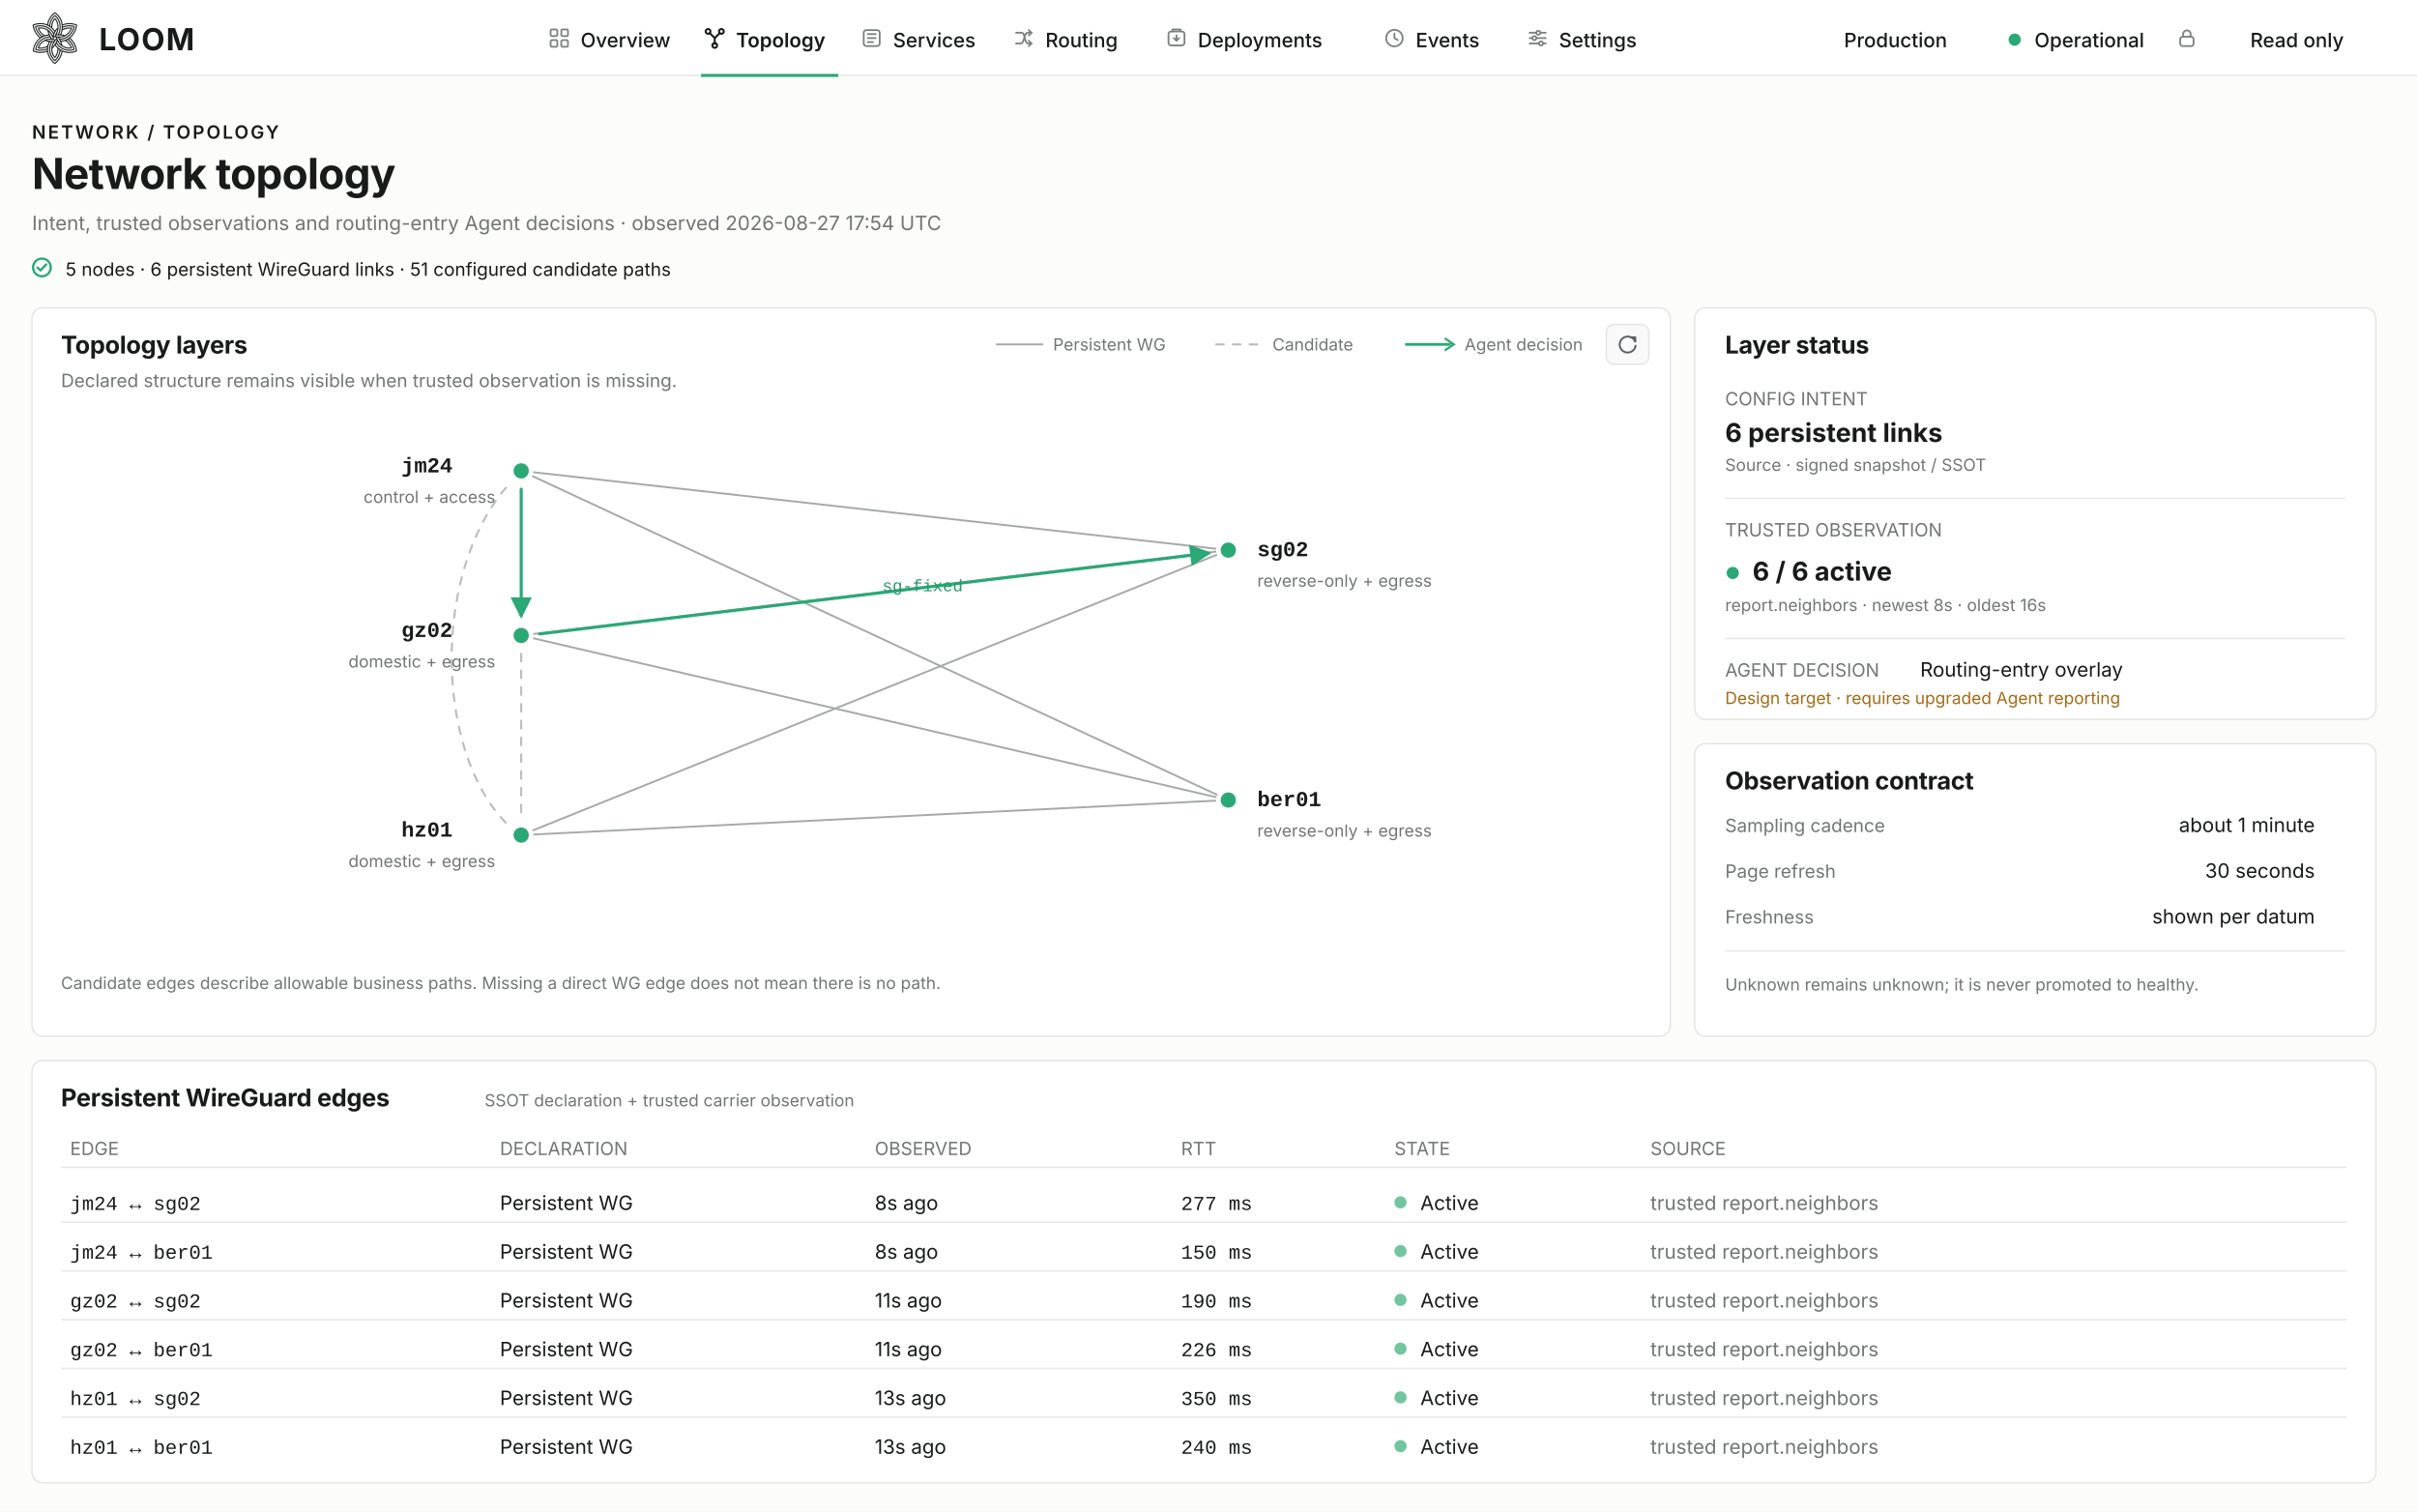
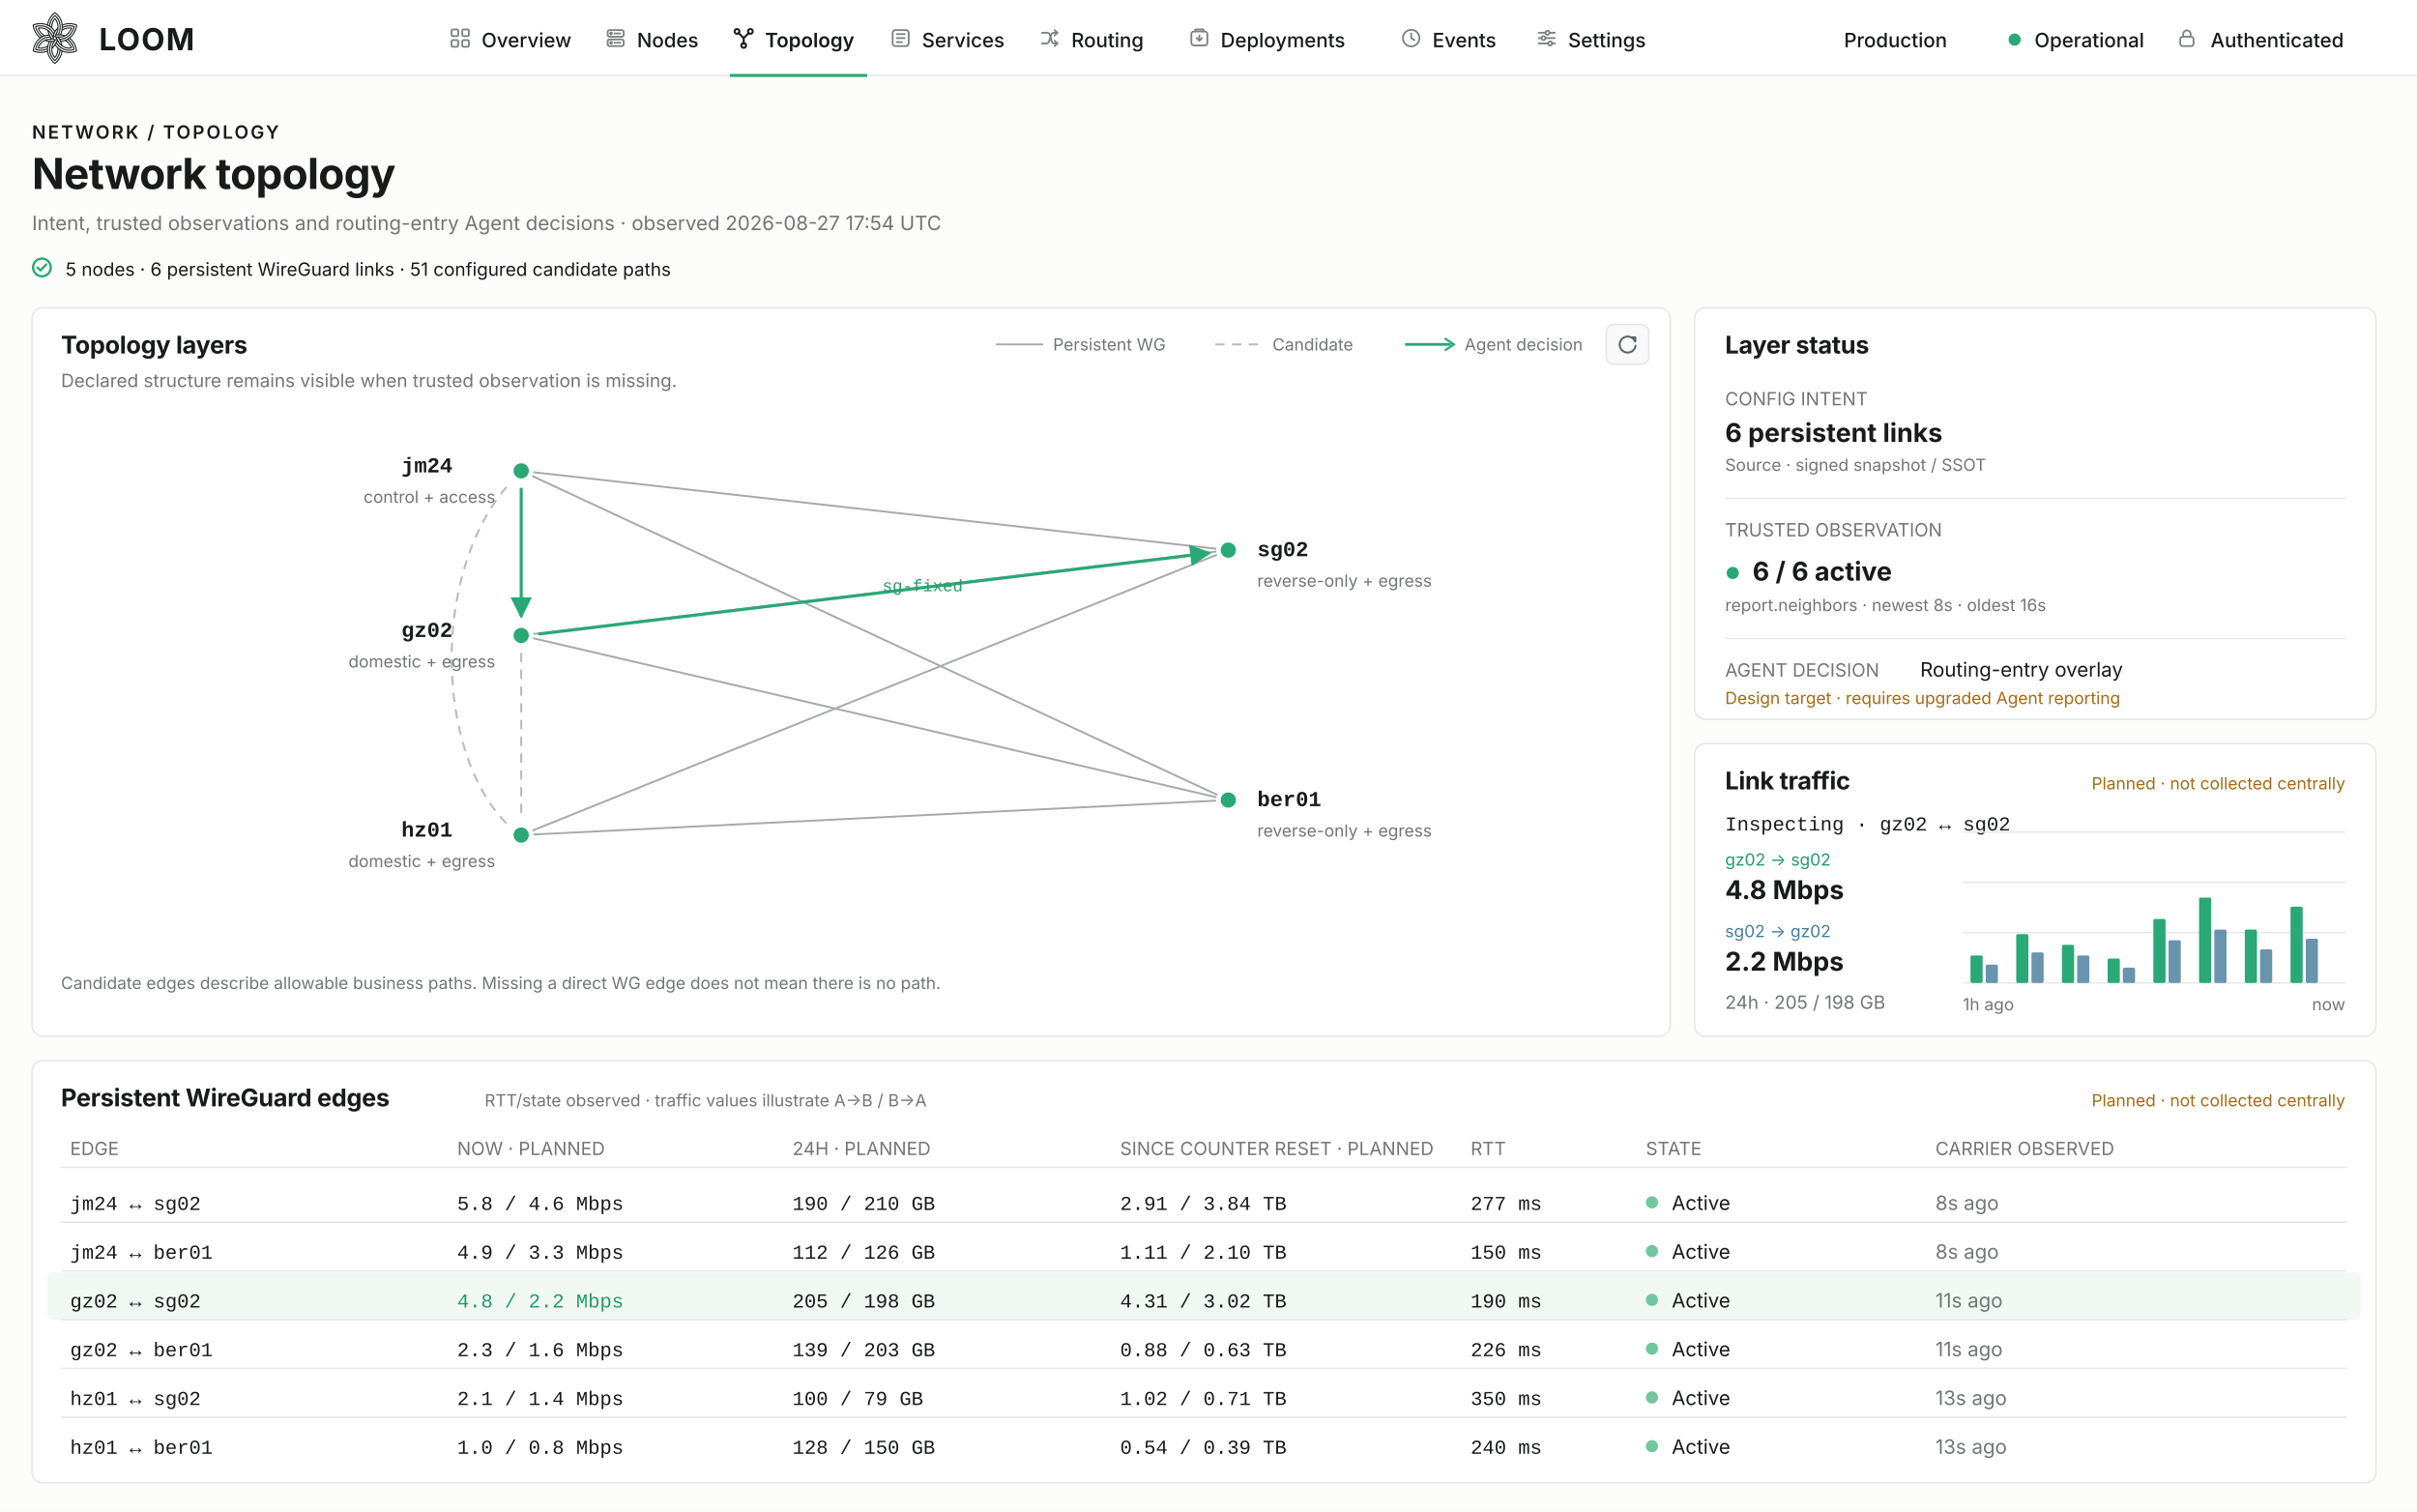
<svg xmlns="http://www.w3.org/2000/svg" width="1586" height="992" viewBox="0 0 1586 992" role="img" aria-labelledby="title description">
  <defs>
    <marker id="arrow-selected" markerWidth="7" markerHeight="7" refX="6" refY="3.5" orient="auto" markerUnits="strokeWidth">
      <path d="M0 0L7 3.5L0 7Z" fill="#2AA875" />
    </marker>
    <symbol id="icon-overview" viewBox="0 0 16 16">
      <rect x="1.5" y="1.5" width="5" height="5" rx="1" />
      <rect x="9.5" y="1.5" width="5" height="5" rx="1" />
      <rect x="1.5" y="9.5" width="5" height="5" rx="1" />
      <rect x="9.5" y="9.5" width="5" height="5" rx="1" />
    </symbol>
+     <symbol id="icon-nodes" viewBox="0 0 16 16">
+       <rect x="2" y="2" width="12" height="5" rx="1.4" />
+       <rect x="2" y="9" width="12" height="5" rx="1.4" />
+       <circle cx="4.5" cy="4.5" r=".7" />
+       <circle cx="4.5" cy="11.5" r=".7" />
+       <path d="M7 4.5h4.5M7 11.5h4.5" />
+     </symbol>
    <symbol id="icon-topology" viewBox="0 0 16 16">
      <path d="M4.2 4.2L8 8m3.8-3.8L8 8m0 0v4.4" />
      <circle cx="3" cy="3" r="1.8" />
      <circle cx="13" cy="3" r="1.8" />
      <circle cx="8" cy="13.5" r="1.8" />
    </symbol>
    <symbol id="icon-services" viewBox="0 0 16 16">
      <rect x="2" y="2" width="12" height="12" rx="2" />
      <path d="M5 5h6M5 8h6M5 11h4" />
    </symbol>
    <symbol id="icon-traffic" viewBox="0 0 16 16">
      <path d="M2 4h4.2C9 4 8.2 12 11 12h2.5M2 12h3.5C8.4 12 7.7 4 10.7 4h2.8" />
      <path d="M11.5 2l2 2-2 2m0 4l2 2-2 2" />
    </symbol>
    <symbol id="icon-deployments" viewBox="0 0 16 16">
      <rect x="2" y="3" width="12" height="10.5" rx="2" />
      <path d="M5 3V1.5h6V3M8 6v4m-2-2 2 2 2-2" />
    </symbol>
    <symbol id="icon-events" viewBox="0 0 16 16">
      <circle cx="8" cy="8" r="6.2" />
      <path d="M8 4.5V8l2.5 1.5" />
    </symbol>
    <symbol id="icon-settings" viewBox="0 0 16 16">
      <path d="M2 4h5m3 0h4M2 8h2m3 0h7M2 12h7m3 0h2" />
      <circle cx="8.5" cy="4" r="1.5" />
      <circle cx="5.5" cy="8" r="1.5" />
      <circle cx="10.5" cy="12" r="1.5" />
    </symbol>
    <symbol id="icon-status-ok" viewBox="0 0 16 16">
      <circle cx="8" cy="8" r="6.2" />
      <path d="M5 8.1l2 2 4-4.2" />
    </symbol>
    <symbol id="icon-lock" viewBox="0 0 16 16">
      <rect x="3" y="7" width="10" height="7" rx="1.8" />
      <path d="M5.2 7V5a2.8 2.8 0 0 1 5.6 0v2" />
    </symbol>
    <symbol id="icon-refresh" viewBox="0 0 16 16">
      <path d="M13.6 5.8A6 6 0 1 0 14 9" />
      <path d="M10.8 2.7h3v3" />
    </symbol>
    <symbol id="icon-filter" viewBox="0 0 16 16">
      <path d="M2 3h12L9.5 8v4.2L6.5 14V8Z" />
    </symbol>
    <symbol id="icon-download" viewBox="0 0 16 16">
      <path d="M8 2v8m-3-3 3 3 3-3M2.5 13.5h11" />
    </symbol>
    <symbol id="icon-check" viewBox="0 0 16 16">
      <circle cx="8" cy="8" r="6" />
      <path d="M5 8l2 2 4-4" />
    </symbol>
    <symbol id="icon-save" viewBox="0 0 16 16">
      <path d="M2.5 2.5h9l2 2v9h-11Z" />
      <path d="M5 2.5v4h6v-4M5 13v-4h6v4" />
    </symbol>
    <symbol id="icon-plus" viewBox="0 0 16 16">
      <path d="M8 3v10M3 8h10" />
    </symbol>
    <symbol id="icon-search" viewBox="0 0 16 16">
      <circle cx="7" cy="7" r="4.5" />
      <path d="m10.5 10.5 3 3" />
    </symbol>
    <symbol id="icon-arrow-right" viewBox="0 0 16 16">
      <path d="M2.5 8h10M9 4.5 12.5 8 9 11.5" />
    </symbol>
    <symbol id="icon-edit" viewBox="0 0 16 16">
      <path d="M3 11.8 2.5 14l2.2-.5 8.2-8.2-1.7-1.7Z" />
      <path d="m10.3 4.5 1.7 1.7" />
    </symbol>
    <symbol id="icon-trash" viewBox="0 0 16 16">
      <path d="M3.5 4.5h9M6 4.5V2.7h4v1.8m1.5 0-.6 9h-5.8l-.6-9M6.8 7v4m2.4-4v4" />
+     </symbol>
+     <symbol id="icon-key" viewBox="0 0 16 16">
+       <circle cx="5" cy="8" r="3" />
+       <path d="M8 8h6m-2 0v2m-2-2v2" />
+     </symbol>
+     <symbol id="icon-copy" viewBox="0 0 16 16">
+       <rect x="5" y="5" width="8" height="8" rx="1.5" />
+       <path d="M3 10.5H2.5V3.5a1 1 0 0 1 1-1h7V3" />
    </symbol>
    <style>

      .ui { font-family: Inter, "Atkinson Hyperlegible Next", ui-sans-serif, system-ui, -apple-system, "Segoe UI", sans-serif; fill: #181B1A; }
      .mono { font-family: "Intel One Mono", "SFMono-Regular", Consolas, "Liberation Mono", monospace; }
      .muted { fill: #717674; }
      .faint { fill: #9BA09E; }
      .green { fill: #239B68; }
      .amber { fill: #A66A14; }
      .red { fill: #B84C4C; }
      .blue { fill: #477D9C; }
      .heading { font-size: 28px; font-weight: 700; letter-spacing: -0.45px; }
      .eyebrow { font-size: 12px; font-weight: 600; letter-spacing: 1.35px; }
      .section { font-size: 16px; font-weight: 650; letter-spacing: -0.15px; }
      .subsection { font-size: 13px; font-weight: 650; }
      .label { font-size: 13px; font-weight: 500; }
      .body { font-size: 13px; font-weight: 400; }
      .small { font-size: 12px; font-weight: 400; }
      .tiny { font-size: 11px; font-weight: 400; }
      .metric { font-size: 17px; font-weight: 650; }
      .wordmark { font-size: 20px; font-weight: 700; letter-spacing: 0.8px; }
      .nav { font-size: 13px; font-weight: 450; }
      .nav-icon { fill: none; stroke: #7D8280; stroke-width: 1.35; stroke-linecap: round; stroke-linejoin: round; }
      .nav-icon-active { fill: none; stroke: #181B1A; stroke-width: 1.5; stroke-linecap: round; stroke-linejoin: round; }
      .status-icon { fill: none; stroke: #2AA875; stroke-width: 1.6; stroke-linecap: round; stroke-linejoin: round; }
      .action-icon { fill: none; stroke: #5B6166; stroke-width: 1.45; stroke-linecap: round; stroke-linejoin: round; }
      .panel { fill: #FFFFFF; stroke: #E4E7E5; stroke-width: 1; }
      .panel-soft { fill: #F8F9F8; stroke: #E4E7E5; stroke-width: 1; }
      .rule { stroke: #E6E9E7; stroke-width: 1; }
      .rule-dark { stroke: #CBD0CD; stroke-width: 1; }
      .status-dot { fill: #2AA875; }
      .quiet-dot { fill: #72C69F; }
      .warn-dot { fill: #D79B3B; }
      .bad-dot { fill: #C65A5A; }
      .neutral-dot { fill: #A5AAA8; }
      .wg { fill: none; stroke: #A5AAA8; stroke-width: 1.25; stroke-linecap: round; }
      .candidate { fill: none; stroke: #B9BEBC; stroke-width: 1.35; stroke-dasharray: 5 6; stroke-linecap: round; }
      .selected { fill: none; stroke: #2AA875; stroke-width: 2; stroke-linecap: round; stroke-linejoin: round; marker-end: url(#arrow-selected); }
      .chip { fill: #F4F6F5; stroke: #DEE2DF; stroke-width: 1; }
      .chip-green { fill: #EEF8F3; stroke: #B9DEC9; stroke-width: 1; }
      .chip-amber { fill: #FFF8EB; stroke: #E7D3AB; stroke-width: 1; }
      .button { fill: #181B1A; }
      .button-green { fill: #239B68; }
      .button-disabled { fill: #EFF1F0; stroke: #DDE1DF; stroke-width: 1; }
      .code-bg { fill: #F7F8F7; stroke: #E4E7E5; stroke-width: 1; }
      .timeline { fill: none; stroke: #CBD0CD; stroke-width: 1.3; }
      .timeline-ok { fill: none; stroke: #2AA875; stroke-width: 1.7; }
      .stage-line { stroke: #2AA875; stroke-width: 1.5; }
      .route-dot { fill: #239B68; }
      .node-name { font-size: 14px; font-weight: 650; }

    </style>
  </defs>
  <rect width="1586" height="992" fill="#FCFCFB" />
  <rect x="0" y="0" width="1586" height="50" fill="#FFFFFF" />
  <line class="rule" x1="0" y1="49.5" x2="1586" y2="49.5" />
  <svg x="18" y="7" width="36" height="36" viewBox="127 112 1000 1000" preserveAspectRatio="xMidYMid meet" aria-label="Loom">
    <g transform="translate(0,1254) scale(1,-1)">
      <path d="M616 1108 c-67 -49 -118 -133 -129 -209 0 -6 0 -6 -14 -1 -75 27 -166 24 -239 -6 -13 -5 -14 -7 -11 -29 12 -80 53 -155 115 -211 l9 -8 -6 -5 c-61 -53 -100 -121 -114 -200 -5 -31 -5 -38 4 -42 57 -26 138 -34 203 -20 13 2 22 5 39 10 14 5 14 5 15 -2 9 -70 60 -155 121 -204 17 -15 18 -15 34 -2 47 37 87 93 107 151 7 20 16 52 16 60 0 4 1 4 12 0 72 -28 158 -27 236 3 17 6 17 7 15 27 -8 79 -49 159 -111 215 l-9 9 10 9 c61 53 105 139 114 219 2 15 1 16 -28 26 -75 25 -156 25 -227 -2 -4 -1 -8 -2 -8 -2 -1 0 -2 7 -3 15 -15 81 -60 152 -126 198 -12 9 -14 9 -25 1z M639 1084 c105 -82 142 -225 92 -356 -7 -18 -7 -17 -16 -17 -4 0 -8 1 -8 1 -1 1 1 7 4 15 32 78 30 170 -5 243 -16 35 -40 66 -68 88 -9 8 -11 8 -20 0 -47 -39 -82 -103 -93 -169 -1 -7 -2 -12 -2 -13 -1 0 -17 8 -17 9 -1 1 4 27 7 40 13 44 37 89 68 124 15 16 44 43 47 43 0 0 5 -3 11 -8z M638 1031 c77 -72 98 -200 50 -307 -3 -8 -5 -11 -7 -12 -2 -1 -17 -1 -18 0 -1 0 2 6 5 12 44 94 31 213 -31 278 -10 11 -12 10 -29 -12 -26 -36 -44 -83 -47 -128 0 -6 -1 -11 -1 -11 -1 0 -6 4 -16 11 -4 3 2 39 12 67 13 41 41 84 68 108 4 4 3 4 14 -6z M635 973 c24 -33 37 -74 40 -124 l0 -15 -10 -10 c-11 -11 -23 -25 -32 -38 -6 -8 -5 -9 -13 3 -9 13 -19 24 -30 36 l-10 10 0 13 c3 48 18 94 42 128 6 7 6 7 13 -3z M413 893 c79 -13 148 -56 193 -118 12 -17 11 -15 6 -26 -3 -6 -5 -10 -5 -10 0 0 -4 6 -9 13 -66 103 -190 147 -314 114 -20 -6 -21 -6 -14 -34 15 -60 54 -120 102 -158 9 -8 9 -7 0 -12 -9 -6 -8 -6 -18 2 -57 48 -97 120 -110 196 -2 14 -3 13 7 16 22 9 53 16 85 19 13 2 61 0 77 -2z M923 895 c30 -3 83 -16 89 -22 2 -2 -7 -43 -14 -64 -34 -100 -109 -176 -200 -203 -23 -7 -59 -13 -61 -11 -2 2 -8 16 -8 16 0 1 7 2 16 2 74 9 136 45 185 108 27 35 49 81 57 120 4 17 3 19 -13 24 -62 19 -135 15 -193 -9 -9 -4 -9 -5 -9 7 l0 10 9 3 c25 10 56 17 83 19 9 1 50 1 59 0z M400 854 c70 -9 134 -47 176 -104 7 -11 21 -34 21 -36 0 -2 -6 -24 -7 -25 0 -1 -4 5 -8 13 -38 76 -106 124 -190 134 -14 2 -49 1 -62 -1 -16 -3 -18 -5 -12 -21 14 -42 48 -88 87 -117 7 -5 13 -10 13 -10 0 -1 -17 -9 -18 -9 -5 0 -42 35 -56 52 -24 29 -46 72 -54 105 -3 11 -3 10 11 14 30 8 67 10 99 5z M926 854 c13 -1 39 -7 40 -9 2 -2 -8 -34 -17 -55 -43 -93 -125 -152 -220 -158 l-11 0 -6 9 c-3 5 -5 9 -5 9 0 1 8 1 18 1 56 0 107 23 153 69 29 29 59 79 63 104 1 10 -11 13 -53 12 -42 0 -71 -6 -107 -24 -12 -6 -11 -6 -10 5 1 4 1 9 1 10 0 3 1 3 13 8 45 19 93 26 141 19z M391 816 c30 -3 68 -16 91 -32 l6 -3 4 -15 c4 -16 10 -34 16 -47 4 -11 4 -11 -3 -11 -12 -2 -37 -6 -48 -9 -16 -4 -14 -4 -26 4 -38 25 -67 57 -86 96 -7 15 -7 16 0 17 10 1 36 1 46 0z M914 816 c3 -2 2 -5 -4 -18 -19 -39 -53 -75 -89 -97 l-8 -5 -11 3 c-15 4 -33 8 -45 9 -6 1 -11 2 -11 2 -1 0 1 7 4 14 6 17 12 36 15 48 l1 9 9 5 c27 15 55 25 85 30 10 1 51 1 54 0z M669 789 c-4 -19 -7 -27 -14 -39 -10 -18 -20 -39 -29 -64 -1 -4 -2 -5 -10 -9 -9 -5 -9 -5 -5 11 10 40 28 75 51 103 10 12 10 12 7 -2z M529 746 c14 -16 17 -20 25 -37 8 -17 22 -42 30 -54 5 -9 6 -24 1 -26 -7 -2 -13 5 -35 46 -15 28 -35 75 -35 83 0 2 7 -4 14 -12z M721 691 c25 -1 43 -3 61 -8 4 0 2 -2 -8 -5 -19 -6 -28 -7 -48 -6 -12 1 -29 1 -46 1 -36 -1 -37 -1 -33 11 2 7 1 6 24 7 12 0 23 1 26 1 2 0 13 0 24 -1z M525 681 c5 -10 5 -10 -7 -10 -120 -9 -223 -101 -248 -221 -4 -22 -4 -23 11 -28 61 -19 132 -16 192 7 5 2 9 3 10 3 0 0 0 -5 0 -10 l1 -9 -9 -4 c-62 -24 -145 -25 -216 -1 -17 5 -16 4 -14 15 15 104 74 190 160 235 34 17 63 25 108 30 8 1 7 2 12 -7z M638 655 l9 -4 0 -10 c1 -13 2 -12 -10 -19 l-9 -6 -10 6 -9 6 -1 11 0 11 9 5 c12 6 11 6 21 0z M683 651 c0 -1 6 -10 12 -21 18 -30 29 -54 39 -82 6 -19 6 -19 -4 -9 -16 16 -22 25 -30 42 -7 14 -25 48 -30 54 -2 3 -3 15 -1 16 1 2 13 1 14 0z M546 642 c3 -5 5 -9 5 -9 0 -1 -7 -1 -16 -1 -94 0 -185 -66 -216 -155 -7 -22 -6 -23 23 -27 44 -5 89 3 131 21 7 3 13 6 13 6 0 -1 -1 -5 -1 -11 l-1 -11 -11 -5 c-53 -22 -115 -26 -174 -12 -11 3 -10 3 -9 10 8 39 30 82 58 115 44 53 119 88 184 88 l9 0 5 -9z M902 622 c45 -39 79 -92 96 -151 5 -19 10 -43 10 -51 l1 -7 -14 -5 c-89 -30 -180 -22 -253 22 -40 25 -68 49 -93 83 l-7 10 4 7 c7 13 6 12 12 3 73 -104 198 -148 317 -110 12 4 13 4 8 27 -9 42 -31 88 -59 123 -8 10 -33 35 -42 41 -6 5 -6 5 2 11 9 6 8 6 18 -3z M542 610 c10 -1 27 -1 38 -1 l20 0 8 -5 c4 -2 8 -4 8 -5 0 0 -1 -2 -2 -4 l-1 -4 -43 0 c-45 1 -55 2 -81 7 -8 1 -14 3 -15 3 0 1 15 6 27 8 15 3 15 3 20 2 2 0 11 0 21 -1z M661 609 c5 -9 -53 -107 -73 -125 -3 -3 -3 0 1 14 4 17 8 26 14 37 12 18 31 52 34 60 1 2 4 5 11 10 11 7 11 7 13 4z M863 604 c48 -36 83 -90 98 -148 2 -7 3 -14 3 -14 -1 -1 -5 -3 -11 -4 -90 -23 -180 3 -247 69 -17 18 -42 51 -42 56 0 2 9 20 10 20 0 0 3 -4 5 -8 36 -66 102 -112 177 -124 12 -2 51 -2 64 0 19 4 21 5 17 17 -15 50 -55 103 -97 128 -1 1 -2 2 -2 2 0 1 17 10 19 10 0 0 3 -2 6 -4z M458 585 c12 -4 37 -9 48 -11 8 0 7 0 3 -10 -5 -13 -13 -36 -16 -49 -3 -13 -2 -12 -19 -21 -38 -19 -72 -26 -112 -25 -22 1 -23 1 -23 5 3 13 23 45 41 67 16 18 58 49 64 48 1 -1 7 -2 14 -4z M824 583 c35 -22 63 -53 81 -89 6 -12 11 -22 10 -23 -4 -3 -47 -2 -68 2 -26 5 -69 24 -82 35 0 1 -2 8 -4 17 -2 9 -6 23 -10 32 -6 19 -6 18 1 19 14 1 57 11 59 13 1 1 4 0 13 -6z M553 570 c1 -1 1 -2 -2 -7 -11 -21 -21 -55 -26 -82 -15 -86 17 -180 82 -245 20 -20 19 -20 40 0 44 45 71 101 82 165 1 6 2 11 2 11 0 1 4 -1 9 -4 l8 -4 0 -5 c-11 -74 -51 -146 -110 -198 -12 -10 -10 -10 -21 -1 -77 65 -122 167 -113 259 3 34 14 74 26 103 l4 9 9 0 c5 0 9 0 10 -1z M597 570 c0 -1 -4 -9 -8 -18 -43 -88 -35 -184 20 -258 15 -20 17 -21 27 -10 30 33 52 90 57 145 0 11 0 11 10 3 10 -7 9 -6 7 -19 -7 -62 -34 -117 -76 -161 l-7 -7 -8 8 c-51 50 -82 131 -77 200 3 35 12 70 28 103 l7 14 10 0 c5 0 10 0 10 0z M639 493 c5 -6 14 -17 22 -24 l13 -14 0 -8 c0 -44 -14 -93 -38 -130 -9 -14 -9 -14 -13 -8 -26 35 -42 84 -42 127 l0 11 12 12 c11 12 22 25 31 38 3 4 6 7 6 7 0 0 4 -5 9 -11z" fill="#252927" fill-rule="evenodd" clip-rule="evenodd" />
    </g>
  </svg>
  <text class="ui wordmark" x="65" y="33">LOOM</text>
  <g class="ui nav">
-     <use href="#icon-overview" x="360" y="18" width="14" height="14" class="nav-icon" />
-     <text x="381" y="31">Overview</text>
-     <use href="#icon-topology" x="462" y="18" width="14" height="14" class="nav-icon-active" />
-     <text x="483" y="31" font-weight="600">Topology</text>
-     <use href="#icon-services" x="565" y="18" width="14" height="14" class="nav-icon" />
-     <text x="586" y="31">Services</text>
-     <use href="#icon-traffic" x="665" y="18" width="14" height="14" class="nav-icon" />
-     <text x="686" y="31">Routing</text>
-     <use href="#icon-deployments" x="765" y="18" width="14" height="14" class="nav-icon" />
-     <text x="786" y="31">Deployments</text>
-     <use href="#icon-events" x="908" y="18" width="14" height="14" class="nav-icon" />
-     <text x="929" y="31">Events</text>
-     <use href="#icon-settings" x="1002" y="18" width="14" height="14" class="nav-icon" />
-     <text x="1023" y="31">Settings</text>
-   </g>
-   <line x1="460" y1="49.5" x2="550" y2="49.5" stroke="#2AA875" stroke-width="2" />
+     <use href="#icon-overview" x="295" y="18" width="14" height="14" class="nav-icon" />
+     <text x="316" y="31">Overview</text>
+     <use href="#icon-nodes" x="397" y="18" width="14" height="14" class="nav-icon" />
+     <text x="418" y="31">Nodes</text>
+     <use href="#icon-topology" x="481" y="18" width="14" height="14" class="nav-icon-active" />
+     <text x="502" y="31" font-weight="600">Topology</text>
+     <use href="#icon-services" x="584" y="18" width="14" height="14" class="nav-icon" />
+     <text x="605" y="31">Services</text>
+     <use href="#icon-traffic" x="682" y="18" width="14" height="14" class="nav-icon" />
+     <text x="703" y="31">Routing</text>
+     <use href="#icon-deployments" x="780" y="18" width="14" height="14" class="nav-icon" />
+     <text x="801" y="31">Deployments</text>
+     <use href="#icon-events" x="919" y="18" width="14" height="14" class="nav-icon" />
+     <text x="940" y="31">Events</text>
+     <use href="#icon-settings" x="1008" y="18" width="14" height="14" class="nav-icon" />
+     <text x="1029" y="31">Settings</text>
+   </g>
+   <line x1="479" y1="49.5" x2="569" y2="49.5" stroke="#2AA875" stroke-width="2" />
  <g class="ui nav">
    <text x="1210" y="31">Production</text>
    <circle class="status-dot" cx="1322" cy="26" r="4" />
    <text x="1335" y="31">Operational</text>
    <use href="#icon-lock" x="1428" y="18" width="14" height="14" class="nav-icon" />
-     <text x="1538" y="31" text-anchor="end">Read only</text>
+     <text x="1538" y="31" text-anchor="end">Authenticated</text>
  </g>
  <g class="ui">
    <text class="eyebrow" x="21" y="91">NETWORK / TOPOLOGY</text>
    <text class="heading" x="21" y="124">Network topology</text>
    <text class="body muted" x="21" y="151">Intent, trusted observations and routing-entry Agent decisions · observed 2026-08-27 17:54 UTC</text>
    <use href="#icon-status-ok" x="20" y="168" width="15" height="15" class="status-icon" />
    <text class="small" x="43" y="181">5 nodes · 6 persistent WireGuard links · 51 configured candidate paths</text>
  </g>
  <rect class="panel" x="21" y="202" width="1075" height="478" rx="7" />
  <g class="ui">
    <text class="section" x="40" y="232">Topology layers</text>
    <text class="small muted" x="40" y="254">Declared structure remains visible when trusted observation is missing.</text>
    <line class="wg" x1="654" y1="226" x2="684" y2="226" />
    <text class="tiny muted" x="691" y="230">Persistent WG</text>
    <line class="candidate" x1="798" y1="226" x2="828" y2="226" />
    <text class="tiny muted" x="835" y="230">Candidate</text>
    <line x1="922" y1="226" x2="952" y2="226" stroke="#2AA875" stroke-width="1.8" />
    <path d="M948 222L954 226L948 230" fill="none" stroke="#2AA875" stroke-width="1.4" />
    <text class="tiny muted" x="961" y="230">Agent decision</text>
    <rect class="panel-soft" x="1054" y="213" width="28" height="26" rx="5" />
    <use href="#icon-refresh" x="1061" y="219" width="14" height="14" class="action-icon" aria-label="Refresh observations" />
  </g>
  <g aria-label="Six persistent WireGuard links">
    <line class="wg" x1="342" y1="309" x2="806" y2="361" />
    <line class="wg" x1="342" y1="309" x2="806" y2="525" />
    <line class="wg" x1="342" y1="417" x2="806" y2="361" />
    <line class="wg" x1="342" y1="417" x2="806" y2="525" />
    <line class="wg" x1="342" y1="548" x2="806" y2="361" />
    <line class="wg" x1="342" y1="548" x2="806" y2="525" />
  </g>
  <g aria-label="Configured candidate hops">
    <line class="candidate" x1="342" y1="321" x2="342" y2="405" />
    <line class="candidate" x1="342" y1="429" x2="342" y2="536" />
    <path class="candidate" d="M332 320C283 378 286 493 332 540" />
  </g>
  <path class="selected" d="M342 321L342 404" />
  <path class="selected" d="M354 416L793 363" />
  <text class="ui tiny green mono" x="579" y="388">sg-fixed</text>
  <g class="ui">
    <circle cx="342" cy="309" r="8" fill="#FFFFFF" />
    <circle class="status-dot" cx="342" cy="309" r="5" />
    <text class="mono" x="297" y="310" text-anchor="end" font-size="14" font-weight="650">jm24</text>
    <text class="tiny muted" x="325" y="330" text-anchor="end">control + access</text>
    <circle cx="342" cy="417" r="8" fill="#FFFFFF" />
    <circle class="status-dot" cx="342" cy="417" r="5" />
    <text class="mono" x="297" y="418" text-anchor="end" font-size="14" font-weight="650">gz02</text>
    <text class="tiny muted" x="325" y="438" text-anchor="end">domestic + egress</text>
    <circle cx="342" cy="548" r="8" fill="#FFFFFF" />
    <circle class="status-dot" cx="342" cy="548" r="5" />
    <text class="mono" x="297" y="549" text-anchor="end" font-size="14" font-weight="650">hz01</text>
    <text class="tiny muted" x="325" y="569" text-anchor="end">domestic + egress</text>
    <circle cx="806" cy="361" r="8" fill="#FFFFFF" />
    <circle class="status-dot" cx="806" cy="361" r="5" />
    <text class="mono" x="825" y="365" font-size="14" font-weight="650">sg02</text>
    <text class="tiny muted" x="825" y="385">reverse-only + egress</text>
    <circle cx="806" cy="525" r="8" fill="#FFFFFF" />
    <circle class="status-dot" cx="806" cy="525" r="5" />
    <text class="mono" x="825" y="529" font-size="14" font-weight="650">ber01</text>
    <text class="tiny muted" x="825" y="549">reverse-only + egress</text>
    <text class="tiny muted" x="40" y="649">Candidate edges describe allowable business paths. Missing a direct WG edge does not mean there is no path.</text>
  </g>
  <rect class="panel" x="1112" y="202" width="447" height="270" rx="7" />
  <g class="ui">
    <text class="section" x="1132" y="232">Layer status</text>
    <text class="small muted" x="1132" y="266">CONFIG INTENT</text>
    <text class="metric" x="1132" y="290">6 persistent links</text>
    <text class="tiny muted" x="1132" y="309">Source · signed snapshot / SSOT</text>
    <line class="rule" x1="1132" y1="327" x2="1539" y2="327" />
    <text class="small muted" x="1132" y="352">TRUSTED OBSERVATION</text>
    <circle class="status-dot" cx="1137" cy="376" r="4" />
    <text class="metric" x="1150" y="381">6 / 6 active</text>
    <text class="tiny muted" x="1132" y="401">report.neighbors · newest 8s · oldest 16s</text>
    <line class="rule" x1="1132" y1="419" x2="1539" y2="419" />
    <text class="small muted" x="1132" y="444">AGENT DECISION</text>
    <text class="body" x="1260" y="444">Routing-entry overlay</text>
    <text class="tiny amber" x="1132" y="462">Design target · requires upgraded Agent reporting</text>
  </g>
  <rect class="panel" x="1112" y="488" width="447" height="192" rx="7" />
  <g class="ui">
-     <text class="section" x="1132" y="518">Observation contract</text>
-     <text class="small muted" x="1132" y="546">Sampling cadence</text>
-     <text class="body" x="1519" y="546" text-anchor="end">about 1 minute</text>
-     <text class="small muted" x="1132" y="576">Page refresh</text>
-     <text class="body" x="1519" y="576" text-anchor="end">30 seconds</text>
-     <text class="small muted" x="1132" y="606">Freshness</text>
-     <text class="body" x="1519" y="606" text-anchor="end">shown per datum</text>
-     <line class="rule" x1="1132" y1="624" x2="1539" y2="624" />
-     <text class="tiny muted" x="1132" y="650">Unknown remains unknown; it is never promoted to healthy.</text>
+     <text class="section" x="1132" y="518">Link traffic</text>
+     <text class="tiny amber" x="1539" y="518" text-anchor="end">Planned · not collected centrally</text>
+     <text class="body mono" x="1132" y="545">Inspecting · gz02 ↔ sg02</text>
+     <text class="tiny green" x="1132" y="568">gz02 → sg02</text>
+     <text class="metric" x="1132" y="590">4.8 Mbps</text>
+     <text class="tiny blue" x="1132" y="615">sg02 → gz02</text>
+     <text class="metric" x="1132" y="637">2.2 Mbps</text>
+     <text class="small muted" x="1132" y="662">24h · 205 / 198 GB</text>
+     <line class="rule" x1="1288" y1="546" x2="1539" y2="546" />
+     <line class="rule" x1="1288" y1="579" x2="1539" y2="579" />
+     <line class="rule" x1="1288" y1="612" x2="1539" y2="612" />
+     <line class="rule" x1="1288" y1="645" x2="1539" y2="645" />
+     <g aria-label="Eight directional traffic buckets">
+       <g fill="#2AA875">
+         <rect x="1293" y="627" width="8" height="18" rx="1" />
+         <rect x="1323" y="613" width="8" height="32" rx="1" />
+         <rect x="1353" y="620" width="8" height="25" rx="1" />
+         <rect x="1383" y="629" width="8" height="16" rx="1" />
+         <rect x="1413" y="603" width="8" height="42" rx="1" />
+         <rect x="1443" y="589" width="8" height="56" rx="1" />
+         <rect x="1473" y="610" width="8" height="35" rx="1" />
+         <rect x="1503" y="595" width="8" height="50" rx="1" />
+       </g>
+       <g fill="#477D9C" fill-opacity="0.82">
+         <rect x="1303" y="633" width="8" height="12" rx="1" />
+         <rect x="1333" y="625" width="8" height="20" rx="1" />
+         <rect x="1363" y="627" width="8" height="18" rx="1" />
+         <rect x="1393" y="635" width="8" height="10" rx="1" />
+         <rect x="1423" y="617" width="8" height="28" rx="1" />
+         <rect x="1453" y="610" width="8" height="35" rx="1" />
+         <rect x="1483" y="623" width="8" height="22" rx="1" />
+         <rect x="1513" y="616" width="8" height="29" rx="1" />
+       </g>
+     </g>
+     <text class="tiny muted" x="1288" y="663">1h ago</text>
+     <text class="tiny muted" x="1539" y="663" text-anchor="end">now</text>
  </g>
  <rect class="panel" x="21" y="696" width="1538" height="277" rx="7" />
+   <rect x="31" y="835" width="1518" height="31" rx="4" fill="#F1F8F4" />
  <g class="ui">
    <text class="section" x="40" y="726">Persistent WireGuard edges</text>
-     <text class="tiny muted" x="318" y="726">SSOT declaration + trusted carrier observation</text>
+     <text class="tiny muted" x="318" y="726">RTT/state observed · traffic values illustrate A→B / B→A</text>
+     <text class="tiny amber" x="1539" y="726" text-anchor="end">Planned · not collected centrally</text>
    <text class="small muted" x="46" y="758">EDGE</text>
-     <text class="small muted" x="328" y="758">DECLARATION</text>
-     <text class="small muted" x="574" y="758">OBSERVED</text>
-     <text class="small muted" x="775" y="758">RTT</text>
-     <text class="small muted" x="915" y="758">STATE</text>
-     <text class="small muted" x="1083" y="758">SOURCE</text>
+     <text class="small muted" x="300" y="758">NOW · PLANNED</text>
+     <text class="small muted" x="520" y="758">24H · PLANNED</text>
+     <text class="small muted" x="735" y="758">SINCE COUNTER RESET · PLANNED</text>
+     <text class="small muted" x="965" y="758">RTT</text>
+     <text class="small muted" x="1080" y="758">STATE</text>
+     <text class="small muted" x="1270" y="758">CARRIER OBSERVED</text>
  </g>
  <line class="rule" x1="40" y1="766" x2="1540" y2="766" />
  <g class="ui body">
    <text class="mono" x="46" y="794">jm24 ↔ sg02</text>
-     <text x="328" y="794">Persistent WG</text>
-     <text x="574" y="794">8s ago</text>
-     <text class="mono" x="775" y="794">277 ms</text>
-     <circle class="quiet-dot" cx="919" cy="789" r="4" />
-     <text x="932" y="794">Active</text>
-     <text class="muted" x="1083" y="794">trusted report.neighbors</text>
+     <text class="mono" x="300" y="794">5.8 / 4.6 Mbps</text>
+     <text class="mono" x="520" y="794">190 / 210 GB</text>
+     <text class="mono" x="735" y="794">2.91 / 3.84 TB</text>
+     <text class="mono" x="965" y="794">277 ms</text>
+     <circle class="quiet-dot" cx="1084" cy="789" r="4" />
+     <text x="1097" y="794">Active</text>
+     <text class="muted" x="1270" y="794">8s ago</text>
    <text class="mono" x="46" y="826">jm24 ↔ ber01</text>
-     <text x="328" y="826">Persistent WG</text>
-     <text x="574" y="826">8s ago</text>
-     <text class="mono" x="775" y="826">150 ms</text>
-     <circle class="quiet-dot" cx="919" cy="821" r="4" />
-     <text x="932" y="826">Active</text>
-     <text class="muted" x="1083" y="826">trusted report.neighbors</text>
+     <text class="mono" x="300" y="826">4.9 / 3.3 Mbps</text>
+     <text class="mono" x="520" y="826">112 / 126 GB</text>
+     <text class="mono" x="735" y="826">1.11 / 2.10 TB</text>
+     <text class="mono" x="965" y="826">150 ms</text>
+     <circle class="quiet-dot" cx="1084" cy="821" r="4" />
+     <text x="1097" y="826">Active</text>
+     <text class="muted" x="1270" y="826">8s ago</text>
    <text class="mono" x="46" y="858">gz02 ↔ sg02</text>
-     <text x="328" y="858">Persistent WG</text>
-     <text x="574" y="858">11s ago</text>
-     <text class="mono" x="775" y="858">190 ms</text>
-     <circle class="quiet-dot" cx="919" cy="853" r="4" />
-     <text x="932" y="858">Active</text>
-     <text class="muted" x="1083" y="858">trusted report.neighbors</text>
+     <text class="mono green" x="300" y="858">4.8 / 2.2 Mbps</text>
+     <text class="mono" x="520" y="858">205 / 198 GB</text>
+     <text class="mono" x="735" y="858">4.31 / 3.02 TB</text>
+     <text class="mono" x="965" y="858">190 ms</text>
+     <circle class="quiet-dot" cx="1084" cy="853" r="4" />
+     <text x="1097" y="858">Active</text>
+     <text class="muted" x="1270" y="858">11s ago</text>
    <text class="mono" x="46" y="890">gz02 ↔ ber01</text>
-     <text x="328" y="890">Persistent WG</text>
-     <text x="574" y="890">11s ago</text>
-     <text class="mono" x="775" y="890">226 ms</text>
-     <circle class="quiet-dot" cx="919" cy="885" r="4" />
-     <text x="932" y="890">Active</text>
-     <text class="muted" x="1083" y="890">trusted report.neighbors</text>
+     <text class="mono" x="300" y="890">2.3 / 1.6 Mbps</text>
+     <text class="mono" x="520" y="890">139 / 203 GB</text>
+     <text class="mono" x="735" y="890">0.88 / 0.63 TB</text>
+     <text class="mono" x="965" y="890">226 ms</text>
+     <circle class="quiet-dot" cx="1084" cy="885" r="4" />
+     <text x="1097" y="890">Active</text>
+     <text class="muted" x="1270" y="890">11s ago</text>
    <text class="mono" x="46" y="922">hz01 ↔ sg02</text>
-     <text x="328" y="922">Persistent WG</text>
-     <text x="574" y="922">13s ago</text>
-     <text class="mono" x="775" y="922">350 ms</text>
-     <circle class="quiet-dot" cx="919" cy="917" r="4" />
-     <text x="932" y="922">Active</text>
-     <text class="muted" x="1083" y="922">trusted report.neighbors</text>
+     <text class="mono" x="300" y="922">2.1 / 1.4 Mbps</text>
+     <text class="mono" x="520" y="922">100 / 79 GB</text>
+     <text class="mono" x="735" y="922">1.02 / 0.71 TB</text>
+     <text class="mono" x="965" y="922">350 ms</text>
+     <circle class="quiet-dot" cx="1084" cy="917" r="4" />
+     <text x="1097" y="922">Active</text>
+     <text class="muted" x="1270" y="922">13s ago</text>
    <text class="mono" x="46" y="954">hz01 ↔ ber01</text>
-     <text x="328" y="954">Persistent WG</text>
-     <text x="574" y="954">13s ago</text>
-     <text class="mono" x="775" y="954">240 ms</text>
-     <circle class="quiet-dot" cx="919" cy="949" r="4" />
-     <text x="932" y="954">Active</text>
-     <text class="muted" x="1083" y="954">trusted report.neighbors</text>
+     <text class="mono" x="300" y="954">1.0 / 0.8 Mbps</text>
+     <text class="mono" x="520" y="954">128 / 150 GB</text>
+     <text class="mono" x="735" y="954">0.54 / 0.39 TB</text>
+     <text class="mono" x="965" y="954">240 ms</text>
+     <circle class="quiet-dot" cx="1084" cy="949" r="4" />
+     <text x="1097" y="954">Active</text>
+     <text class="muted" x="1270" y="954">13s ago</text>
  </g>
  <line class="rule" x1="40" y1="802" x2="1540" y2="802" />
  <line class="rule" x1="40" y1="834" x2="1540" y2="834" />
  <line class="rule" x1="40" y1="866" x2="1540" y2="866" />
  <line class="rule" x1="40" y1="898" x2="1540" y2="898" />
  <line class="rule" x1="40" y1="930" x2="1540" y2="930" />
</svg>
